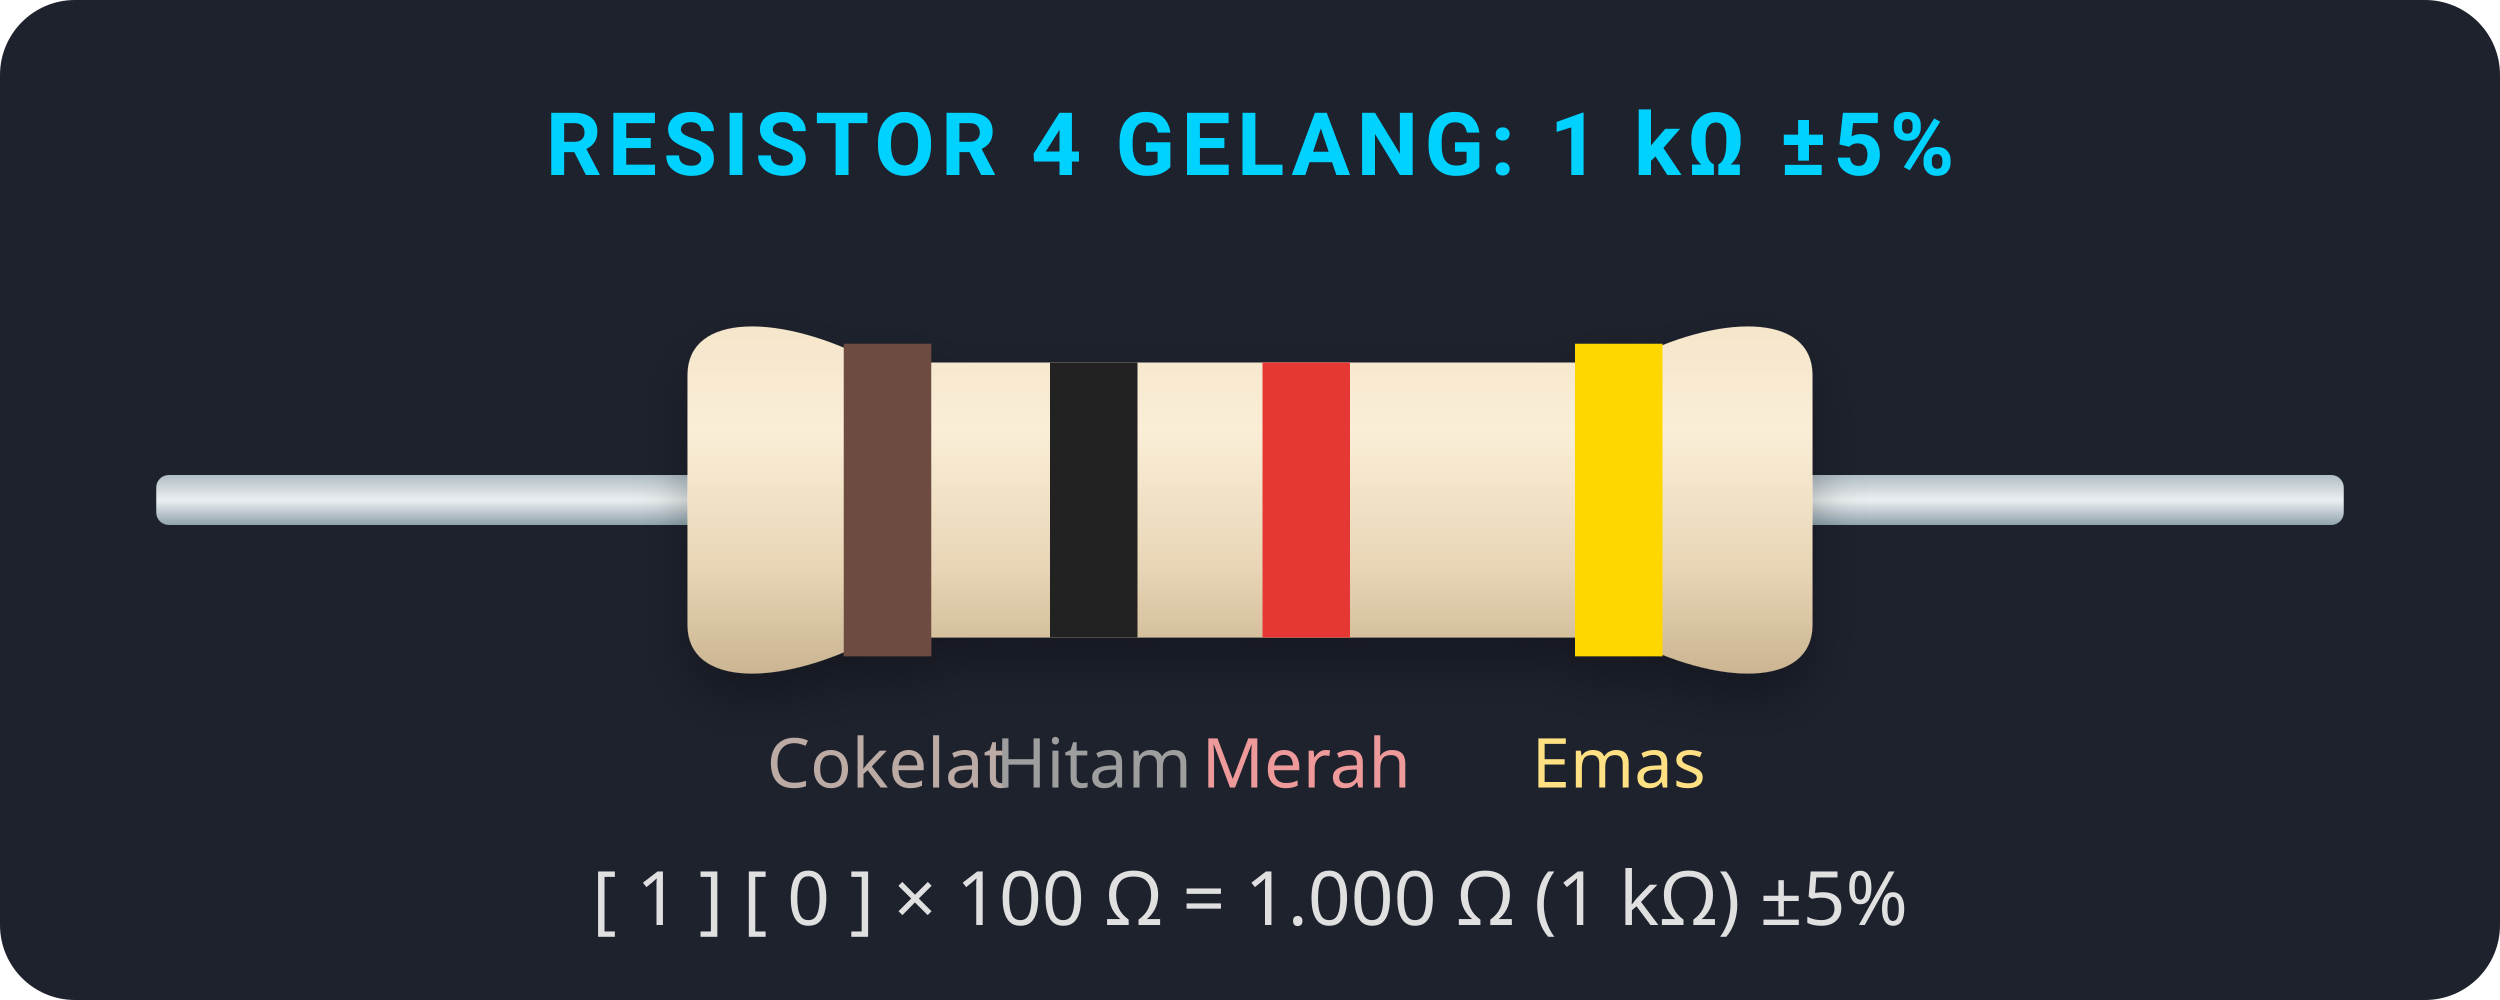
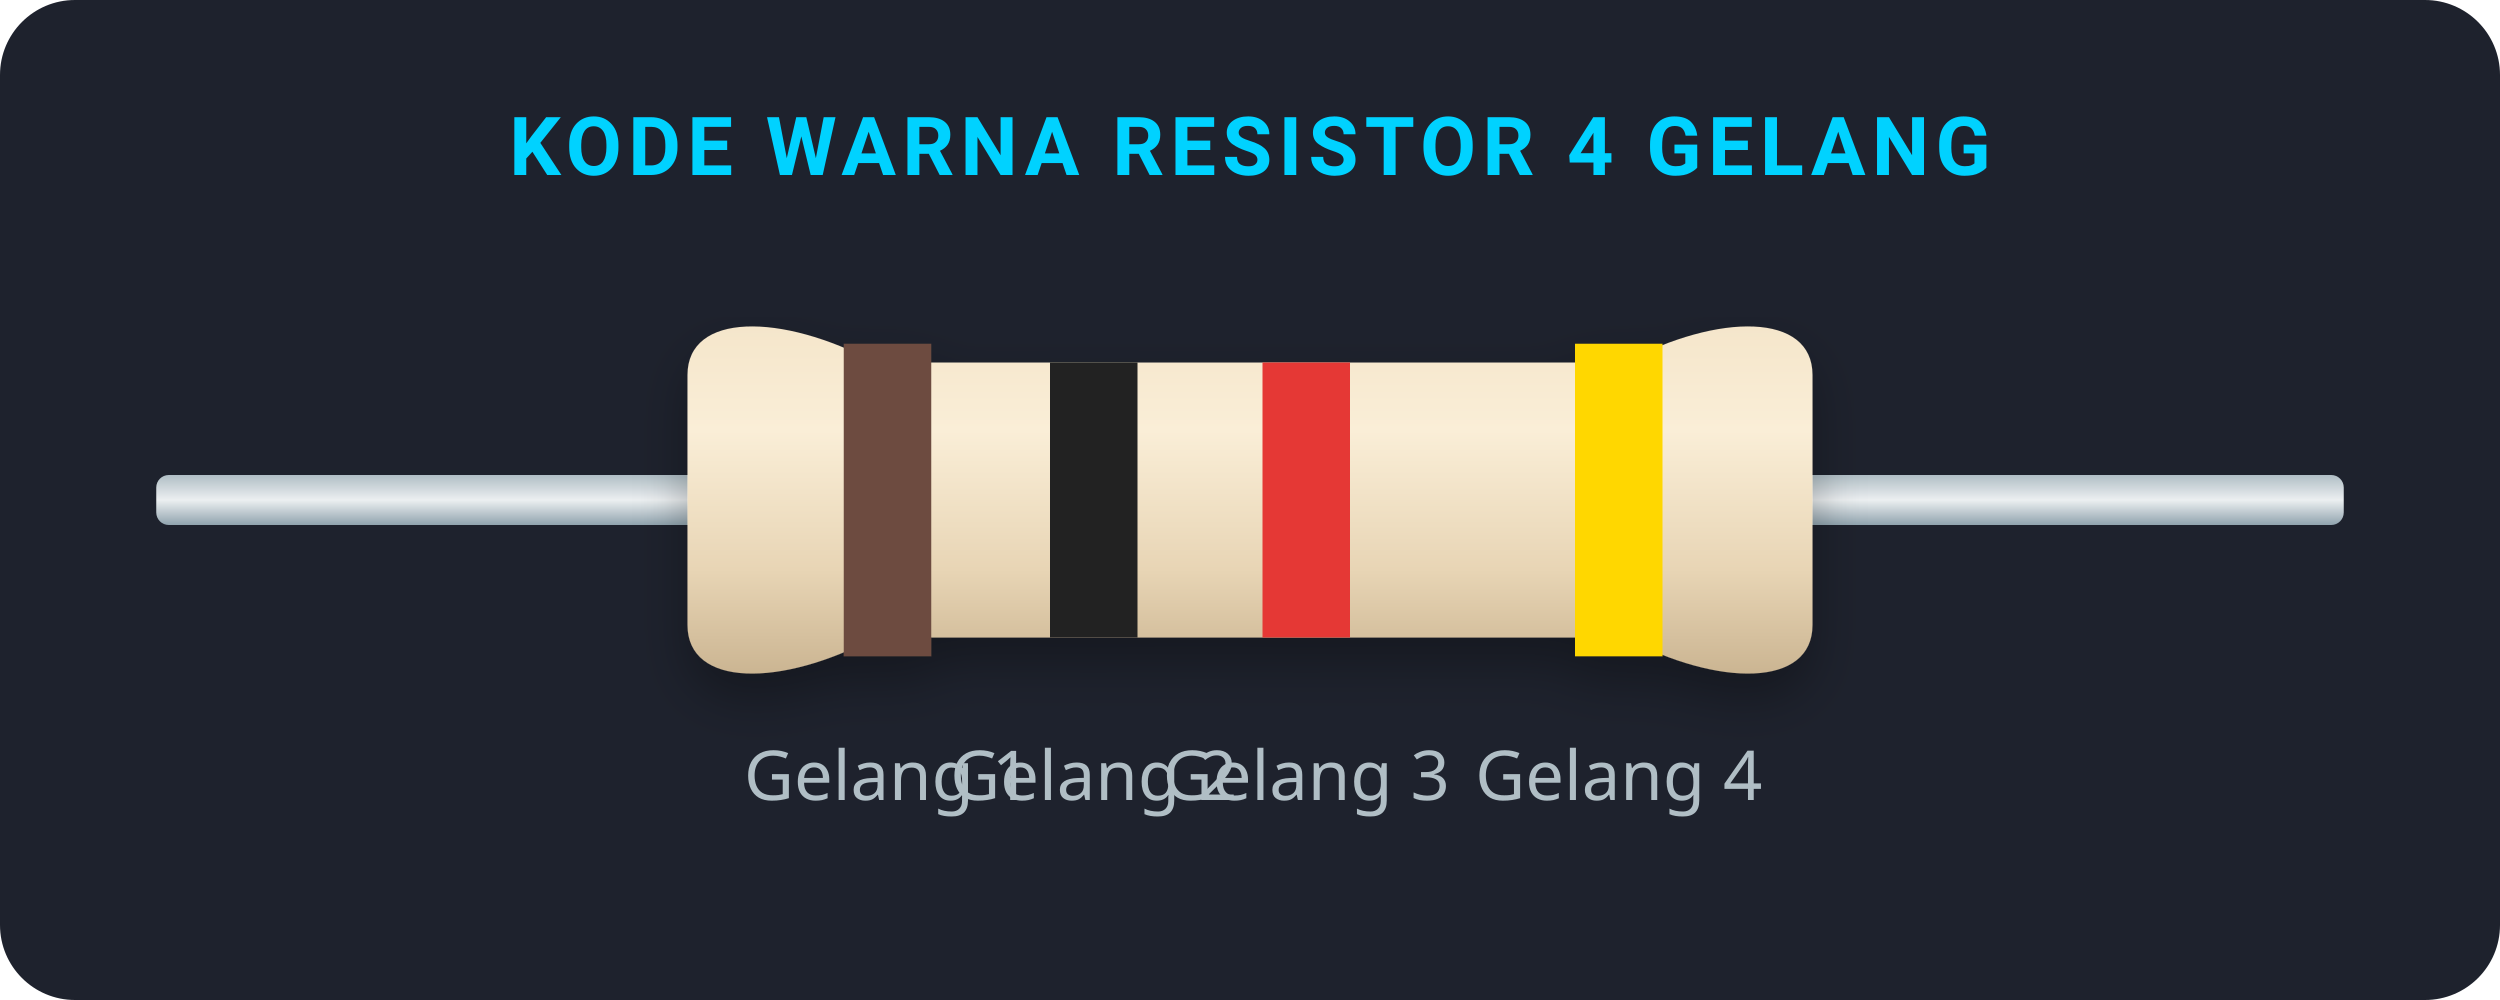
<svg xmlns="http://www.w3.org/2000/svg" viewBox="0 0 400 160" width="100%" height="100%">
  <defs>
    <linearGradient id="leadGrad" x1="0%" y1="0%" x2="0%" y2="100%">
      <stop offset="0%" stop-color="#b0bec5" />
      <stop offset="50%" stop-color="#eceff1" />
      <stop offset="100%" stop-color="#90a4ae" />
    </linearGradient>
    <linearGradient id="bodyGrad" x1="0%" y1="0%" x2="0%" y2="100%">
      <stop offset="0%" stop-color="#f5e6cb" />
      <stop offset="30%" stop-color="#faeed7" />
      <stop offset="70%" stop-color="#e8d5b5" />
      <stop offset="100%" stop-color="#cbb592" />
    </linearGradient>
    <filter id="shadow" x="-5%" y="-10%" width="110%" height="130%">
      <feDropShadow dx="0" dy="4" stdDeviation="4" flood-opacity="0.3" />
    </filter>
  </defs>
  <rect width="400" height="160" fill="#1e222d" rx="12" />
-   <text x="200" y="28" fill="#00d2ff" font-family="'Segoe UI', Roboto, sans-serif" font-size="14" font-weight="bold" text-anchor="middle" letter-spacing="1">RESISTOR 4 GELANG: 1 kΩ ±5%</text>
+   <text x="200" y="28" fill="#00d2ff" font-family="'Segoe UI', Roboto, sans-serif" font-size="13" font-weight="bold" text-anchor="middle" letter-spacing="1">KODE WARNA RESISTOR 4 GELANG</text>
  <rect x="25" y="76" width="90" height="8" fill="url(#leadGrad)" rx="2" />
  <rect x="285" y="76" width="90" height="8" fill="url(#leadGrad)" rx="2" />
  <g filter="url(#shadow)">
    <path d="M 110,60 C 110,50 125,50 140,58 L 260,58 C 275,50 290,50 290,60 L 290,100 C 290,110 275,110 260,102 L 140,102 C 125,110 110,110 110,100 Z" fill="url(#bodyGrad)" />
    <rect x="135" y="55" width="14" height="50" fill="#6d4c41" />
    <rect x="168" y="58" width="14" height="44" fill="#212121" />
    <rect x="202" y="58" width="14" height="44" fill="#e53935" />
    <rect x="252" y="55" width="14" height="50" fill="#ffd700" />
  </g>
-   <text x="142" y="126" fill="#bcaaa4" font-family="sans-serif" font-size="11" text-anchor="middle">Cokelat</text>
-   <text x="175" y="126" fill="#9e9e9e" font-family="sans-serif" font-size="11" text-anchor="middle">Hitam</text>
-   <text x="209" y="126" fill="#ef9a9a" font-family="sans-serif" font-size="11" text-anchor="middle">Merah</text>
-   <text x="259" y="126" fill="#ffe082" font-family="sans-serif" font-size="11" text-anchor="middle">Emas</text>
-   <text x="200" y="148" fill="#e0e0e0" font-family="sans-serif" font-size="12" text-anchor="middle">[ 1 ] [ 0 ] × 100 Ω = 1.000 Ω (1 kΩ) ±5%</text>
+   <text x="142" y="128" fill="#b0bec5" font-family="sans-serif" font-size="11" text-anchor="middle">Gelang 1</text>
+   <text x="175" y="128" fill="#b0bec5" font-family="sans-serif" font-size="11" text-anchor="middle">Gelang 2</text>
+   <text x="209" y="128" fill="#b0bec5" font-family="sans-serif" font-size="11" text-anchor="middle">Gelang 3</text>
+   <text x="259" y="128" fill="#b0bec5" font-family="sans-serif" font-size="11" text-anchor="middle">Gelang 4</text>
</svg>
